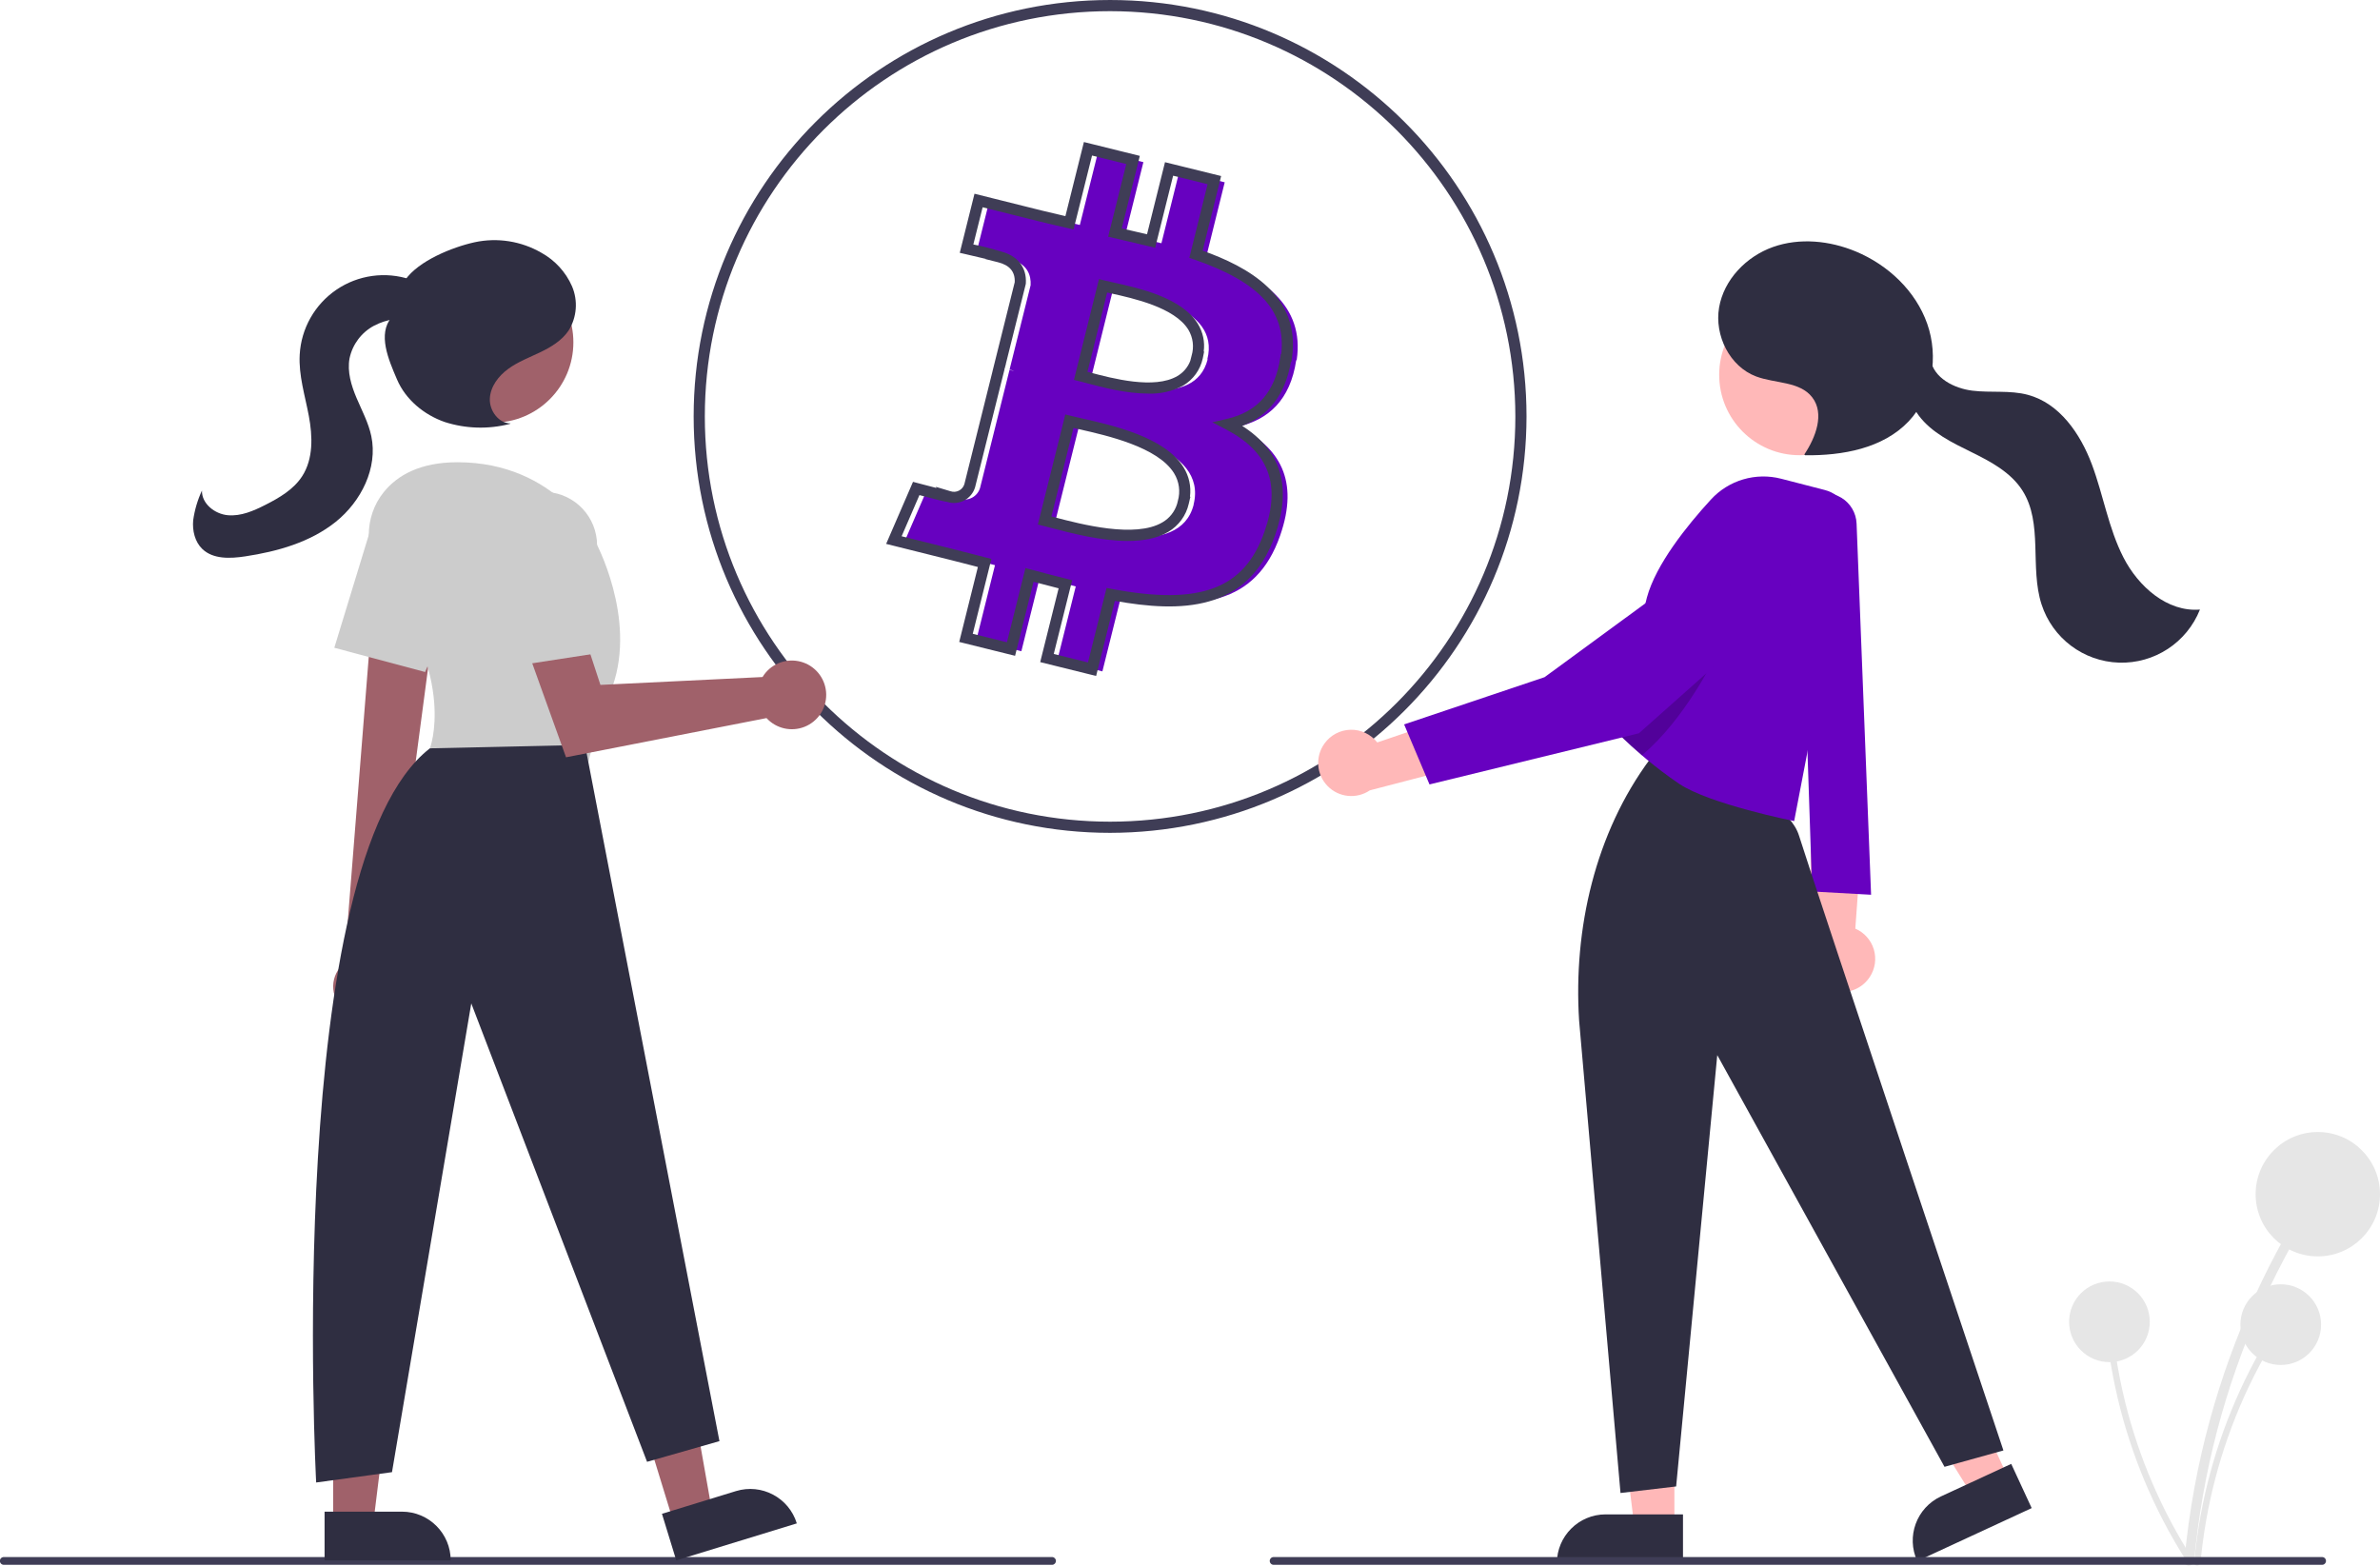
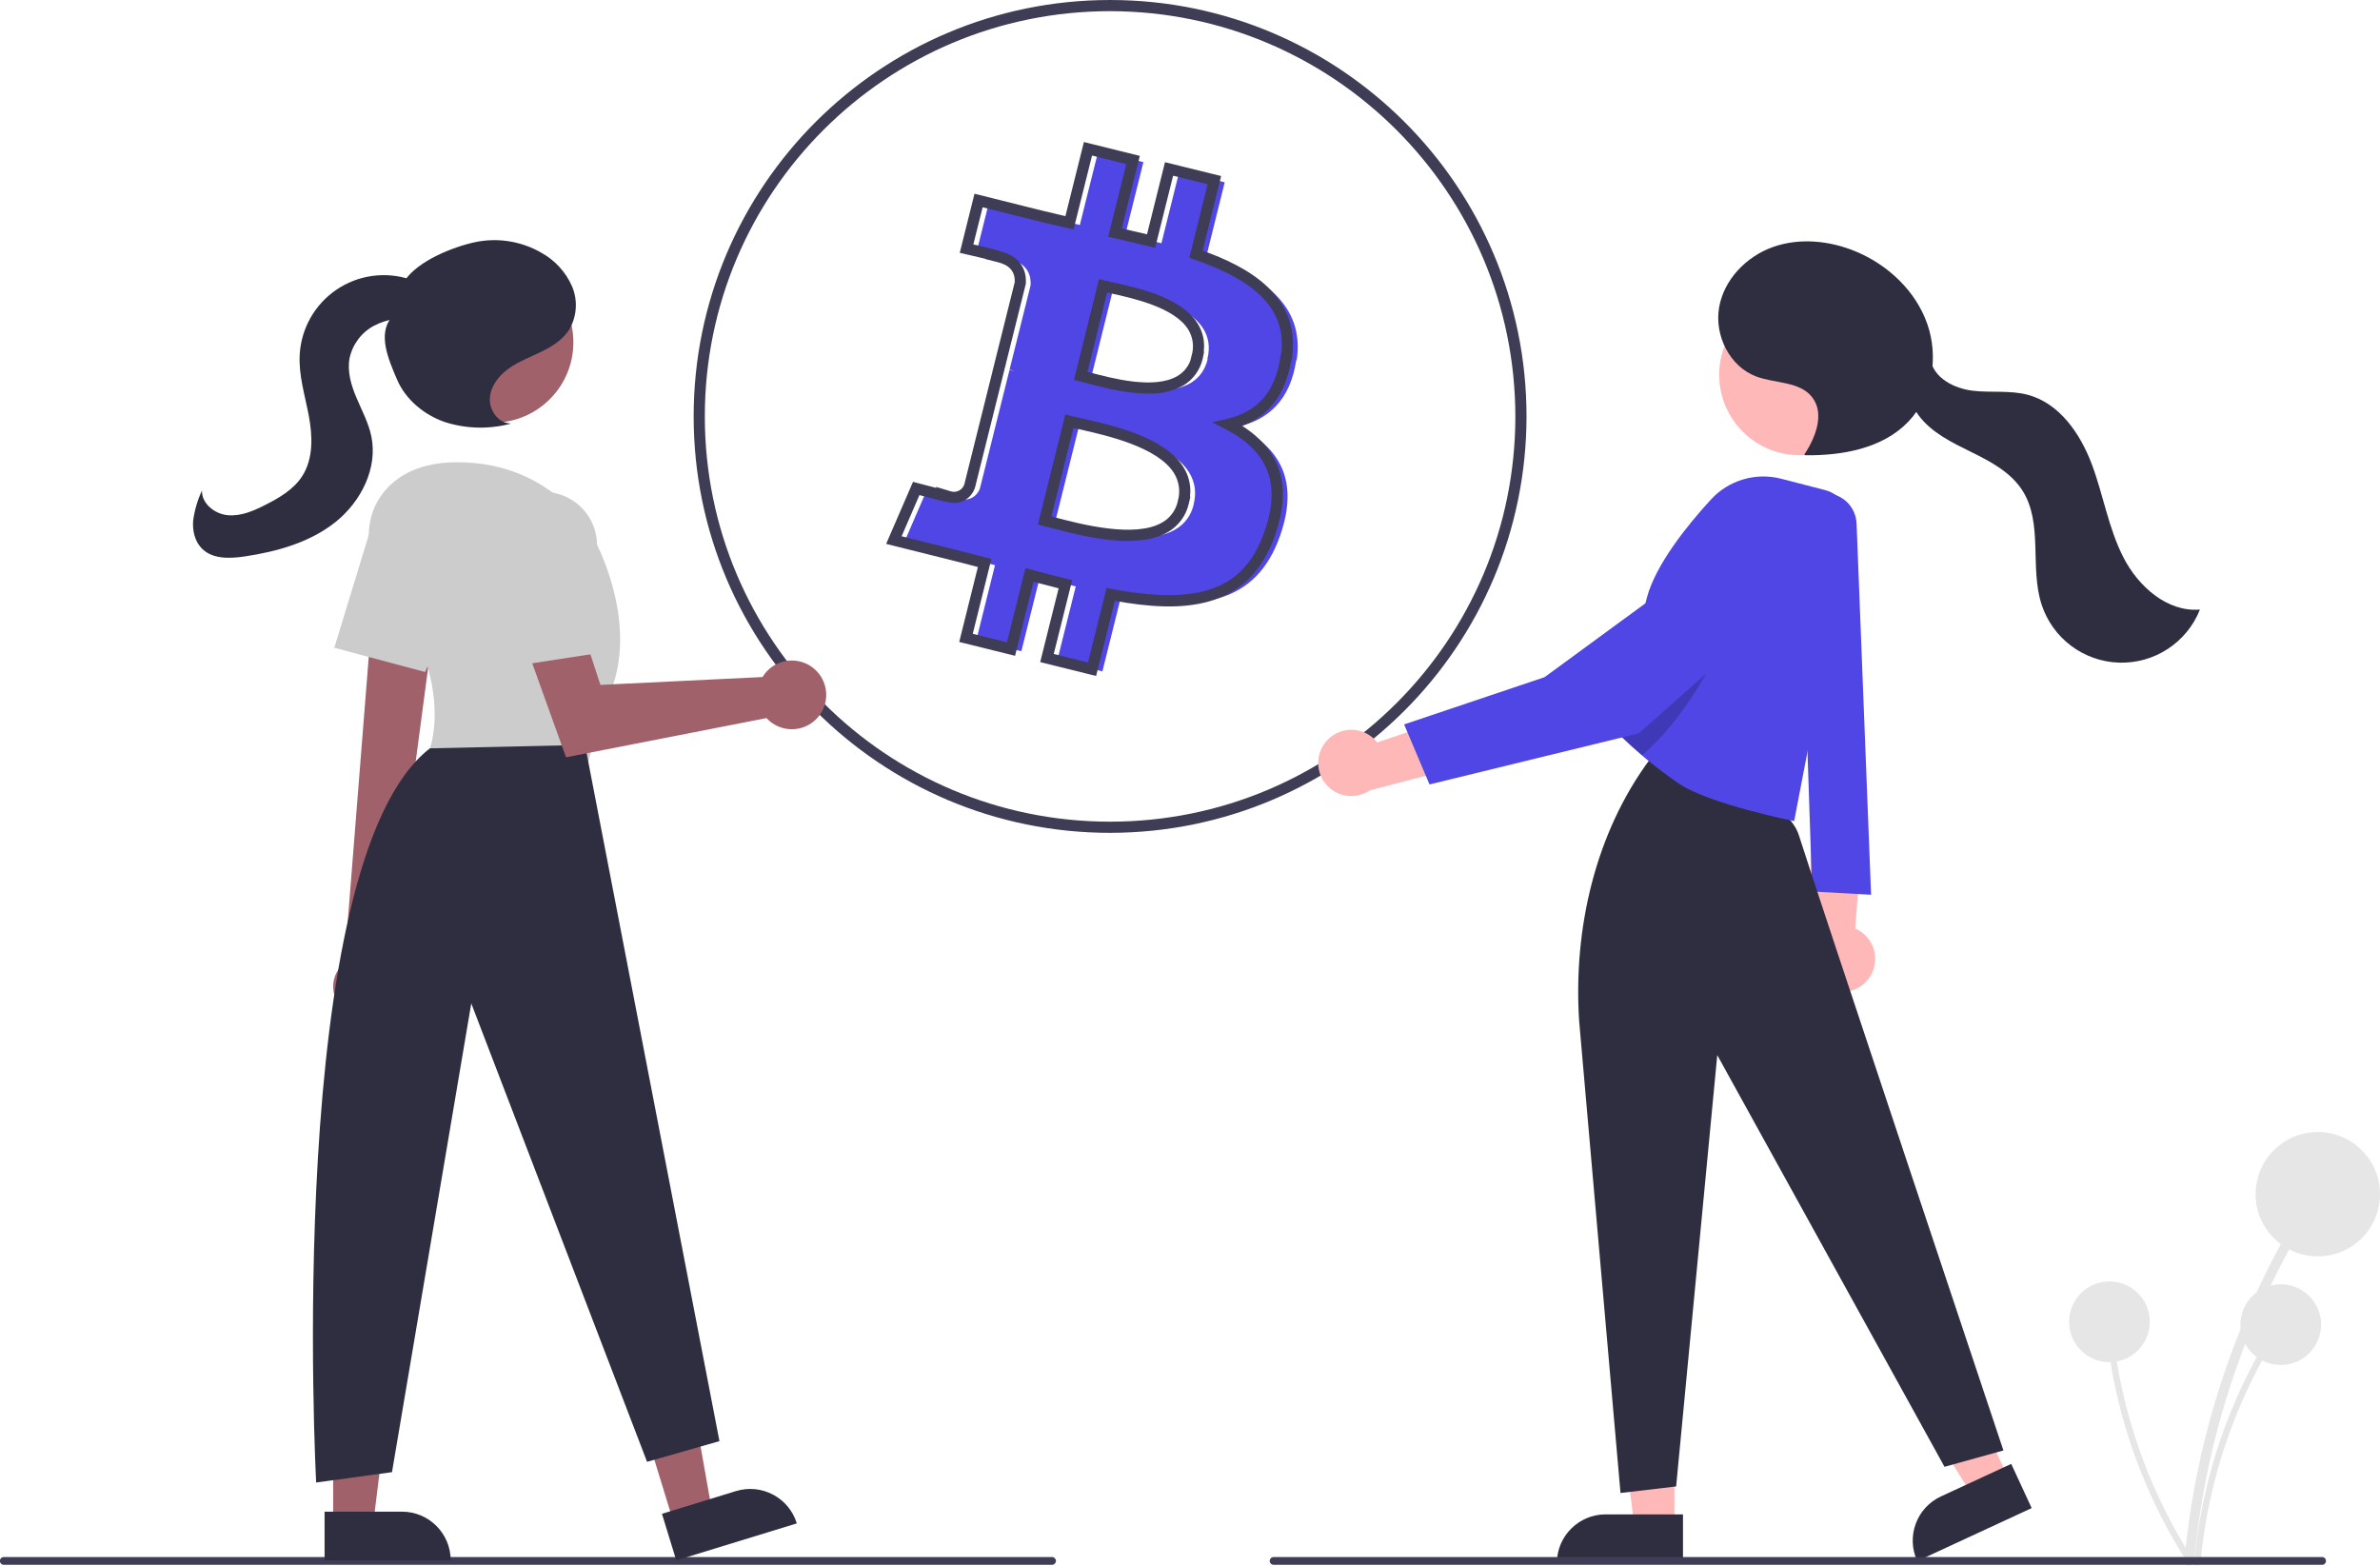
<svg xmlns="http://www.w3.org/2000/svg" data-name="Layer 1" width="727.21" height="478.36" viewBox="0 0 727.21 478.36">
-   <path d="M604.991,289.168l5.615-22.646L596.765,263.109l-5.495,22.032c-3.618-.904-7.338-1.707-11.042-2.594l5.53-22.185-13.772-3.413L566.338,279.56q-4.506-1.024-8.789-2.065l-18.994-4.744-3.669,14.711s10,2.287,10,2.492c5.58,1.399,6.587,5.12,6.417,8.004l-6.434,25.786a10.033,10.033,0,0,1,1.433.461l-1.451-.358-9.01,36.111a4.992,4.992,0,0,1-6.28,3.277H529.527c.137.205-10.017-2.492-10.017-2.492l-6.826,15.769,17.919,4.471c3.413.836,6.604,1.707,9.813,2.526L534.715,406.392,548.47,409.805l5.649-22.646c3.652.99,7.321,1.928,10.973,2.85l-5.632,22.544,13.772,3.413,5.7-22.851c23.482,4.437,41.162,2.645,48.585-18.584,5.99-17.066-.29-26.964-12.663-33.397,8.994-2.082,15.786-7.987,17.595-20.223l.153-.068C635.095,304.135,622.364,295.158,604.991,289.168Zm-3.857,75.806c-4.249,17.066-33.055,7.85-42.391,5.546l7.56-30.326c9.3,2.338,39.251,6.946,34.796,24.779Zm4.266-44.371c-3.891,15.564-27.851,7.645-35.633,5.717l6.826-27.493c7.765,1.928,32.817,5.546,28.704,21.776Z" transform="translate(-236.3952 -210.8201)" fill="#6701c0" />
+   <path d="M604.991,289.168l5.615-22.646L596.765,263.109l-5.495,22.032c-3.618-.904-7.338-1.707-11.042-2.594l5.53-22.185-13.772-3.413L566.338,279.56q-4.506-1.024-8.789-2.065l-18.994-4.744-3.669,14.711s10,2.287,10,2.492c5.58,1.399,6.587,5.12,6.417,8.004l-6.434,25.786a10.033,10.033,0,0,1,1.433.461l-1.451-.358-9.01,36.111a4.992,4.992,0,0,1-6.28,3.277H529.527c.137.205-10.017-2.492-10.017-2.492l-6.826,15.769,17.919,4.471c3.413.836,6.604,1.707,9.813,2.526L534.715,406.392,548.47,409.805l5.649-22.646c3.652.99,7.321,1.928,10.973,2.85l-5.632,22.544,13.772,3.413,5.7-22.851c23.482,4.437,41.162,2.645,48.585-18.584,5.99-17.066-.29-26.964-12.663-33.397,8.994-2.082,15.786-7.987,17.595-20.223l.153-.068C635.095,304.135,622.364,295.158,604.991,289.168Zm-3.857,75.806c-4.249,17.066-33.055,7.85-42.391,5.546l7.56-30.326c9.3,2.338,39.251,6.946,34.796,24.779Zm4.266-44.371c-3.891,15.564-27.851,7.645-35.633,5.717l6.826-27.493c7.765,1.928,32.817,5.546,28.704,21.776Z" transform="translate(-236.3952 -210.8201)" fill="#4f46e5" />
  <path d="M575.583,465.303A127.241,127.241,0,1,1,702.824,338.061,127.385,127.385,0,0,1,575.583,465.303Zm0-251.07A123.828,123.828,0,1,0,699.411,338.061,123.968,123.968,0,0,0,575.583,214.233ZM571.314,417.367l-17.086-4.235,5.633-22.547c-2.554-.643-5.121-1.31-7.669-1.992l-5.64,22.613-17.067-4.235,5.704-22.9q-.999-.26-2.004-.523c-2.003-.524-4.034-1.056-6.15-1.575l-19.878-4.961,8.21-18.963,1.42.377c1.965.522,4.041,1.063,5.771,1.504l-.24-.36,4.539,1.362a3.312,3.312,0,0,0,4.196-2.152l8.596-34.46-.008-.003,6.806-27.278c.135-3.201-1.547-5.196-5.136-6.095l-3.831-.961.095-.061c-1.811-.439-4.086-.972-6.229-1.462l-1.697-.387,4.503-18.056,20.651,5.158q3.476.852,7.125,1.684l5.656-22.642,17.084,4.234-5.525,22.168q1.458.34,2.914.672c1.613.371,3.219.739,4.81,1.122l5.495-22.034,17.151,4.23L603.86,287.407c13.547,4.857,30.168,13.588,27.27,33.021l-.138.927-.164.072c-1.692,9.839-6.685,16.39-14.872,19.526,11.951,7.64,15.222,18.628,10.011,33.475-8.231,23.539-29.151,23.535-48.928,19.989Zm-12.945-6.725,10.459,2.592L574.505,390.474l1.582.299c27.015,5.104,40.534.042,46.658-17.471,5.096-14.519,1.334-24.47-11.84-31.321l-4.104-2.134,4.506-1.042c9.414-2.179,14.742-8.331,16.291-18.81l.137-.928.139-.062c1.529-13.099-6.723-22.034-26.603-28.889l-1.476-.508,5.579-22.504-10.529-2.596-5.497,22.037-1.657-.414c-2.108-.527-4.25-1.019-6.404-1.513-1.538-.353-3.081-.707-4.621-1.077l-1.674-.402L580.528,260.942l-10.46-2.592-5.641,22.58-1.629-.371c-3.013-.686-5.958-1.37-8.817-2.072l-17.345-4.333-2.835,11.366a82.002,82.002,0,0,1,8.394,2.126c5.152,1.312,7.939,4.861,7.65,9.746l-.048.312-6.048,24.239.02.008-.406,1.539-.08-.02-.032.098.095.024-9.011,36.111a6.72,6.72,0,0,1-8.457,4.499l.005-.016c-1.305-.176-3.724-.804-8.553-2.085l-5.443,12.573,15.967,3.984c2.127.522,4.176,1.057,6.195,1.587,1.215.317,2.419.633,3.626.942l1.644.419-5.698,22.874,10.443,2.591,5.658-22.682,1.681.455c3.623.982,7.303,1.938,10.938,2.841l1.659.412Zm22.622-34.529c-8.259,0-17.314-2.38-23.141-3.911-1.009-.265-1.909-.502-2.677-.692l-1.66-.41,8.387-33.645,1.659.417c.937.236,2.087.494,3.391.788,9.496,2.139,25.389,5.719,31.091,14.972a13.61,13.61,0,0,1,1.947,8.967h.135l-.493,2.119a13.426,13.426,0,0,1-6.313,8.643C589.912,375.38,585.574,376.113,580.991,376.113Zm-23.343-7.492q.512.134,1.069.28c7.967,2.096,24.547,6.449,32.859,1.526a9.826,9.826,0,0,0,4.478-5.618l.228-.914a10.527,10.527,0,0,0-1.149-8.47c-4.948-8.03-20.552-11.544-28.935-13.433-.642-.145-1.247-.282-1.81-.411Zm29.549-37.538c-6.783,0-14.031-1.929-18.718-3.176-.862-.229-1.63-.434-2.283-.596l-1.657-.411,7.649-30.806,1.656.411c.768.191,1.708.398,2.773.633,7.791,1.72,20.83,4.6,25.771,12.612a12.83,12.83,0,0,1,1.803,8.48h.132l-.427,2.121a12.857,12.857,0,0,1-6.016,8.31A21.029,21.029,0,0,1,587.197,331.084ZM568.67,324.426q.332.087.687.182c6.905,1.837,19.758,5.258,26.789,1.113a9.089,9.089,0,0,0,3.94-4.638l.397-1.566a9.868,9.868,0,0,0-1-7.975c-4.183-6.784-16.816-9.573-23.602-11.071-.419-.092-.819-.181-1.197-.266Z" transform="translate(-236.3952 -210.8201)" fill="#3f3d56" />
  <path d="M641.076,438.032a10.064,10.064,0,0,1,16.142-.352l33.834-11.5-4.69,17.968-31.41,8.166a10.111,10.111,0,0,1-13.875-14.281Z" transform="translate(-236.3952 -210.8201)" fill="#ffb8b8" />
  <path d="M906.827,687.743a246.303,246.303,0,0,1,20.385-77.735q4.601-10.278,10.127-20.103c.947-1.685-1.644-3.199-2.59-1.514a249.707,249.707,0,0,0-27.786,76.655q-2.086,11.269-3.136,22.696c-.178,1.922,2.823,1.909,3,0Z" transform="translate(-236.3952 -210.8201)" fill="#e6e6e6" />
  <circle cx="708.21" cy="364.897" r="19" fill="#e6e6e6" />
  <path d="M908.77,688.248a159.788,159.788,0,0,1,13.225-50.43q2.985-6.668,6.57-13.042a.974.974,0,0,0-1.681-.982,161.996,161.996,0,0,0-18.026,49.73q-1.353,7.31-2.034,14.724c-.115,1.247,1.832,1.239,1.946,0Z" transform="translate(-236.3952 -210.8201)" fill="#e6e6e6" />
  <circle cx="696.883" cy="404.751" r="12.326" fill="#e6e6e6" />
  <path d="M906.314,687.084a159.788,159.788,0,0,1-20.59-47.897q-1.748-7.093-2.841-14.324a.974.974,0,0,0-1.929.259,161.996,161.996,0,0,0,16.374,50.298q3.429,6.597,7.452,12.861c.676,1.054,2.206-.15,1.535-1.197Z" transform="translate(-236.3952 -210.8201)" fill="#e6e6e6" />
  <circle cx="644.542" cy="403.886" r="12.326" fill="#e6e6e6" />
  <path d="M807.705,509.345a10.056,10.056,0,0,0-4.418-14.773l2.591-35.641-16.203,9.072.024,32.454a10.11,10.11,0,0,0,18.006,8.887Z" transform="translate(-236.3952 -210.8201)" fill="#ffb8b8" />
-   <path d="M803.674,370.799,808.105,484.217l-18-1-4-119,3.796-1.786A9.665,9.665,0,0,1,803.674,370.799Z" transform="translate(-236.3952 -210.8201)" fill="#6701c0" />
+   <path d="M803.674,370.799,808.105,484.217l-18-1-4-119,3.796-1.786A9.665,9.665,0,0,1,803.674,370.799Z" transform="translate(-236.3952 -210.8201)" fill="#4f46e5" />
  <polygon points="511.612 466.235 499.352 466.234 493.52 418.946 511.614 418.947 511.612 466.235" fill="#ffb8b8" />
  <path d="M490.595,462.731h23.644a0,0,0,0,1,0,0v14.887a0,0,0,0,1,0,0H475.708a0,0,0,0,1,0,0v0A14.887,14.887,0,0,1,490.595,462.731Z" fill="#2f2e41" />
  <polygon points="613.615 451.583 602.489 456.734 577.329 416.272 593.749 408.671 613.615 451.583" fill="#ffb8b8" />
  <path d="M832.188,665.526h23.644a0,0,0,0,1,0,0v14.887a0,0,0,0,1,0,0H817.301a0,0,0,0,1,0,0v0A14.887,14.887,0,0,1,832.188,665.526Z" transform="translate(-441.7098 202.8908) rotate(-24.84116)" fill="#2f2e41" />
  <path d="M718.897,522.728l12.644,144.289,17-2L761.105,533.217l69.436,125.8,18-5S790.605,480.717,786.105,466.217c-4.933-15.895-44-22-44-22l-1.5-1.5C723.818,465.315,717.094,494.635,718.897,522.728Z" transform="translate(-236.3952 -210.8201)" fill="#2f2e41" />
  <circle cx="549.859" cy="114.532" r="24.561" fill="#ffb8b8" />
-   <path d="M801.674,372.743l-17.07,88.97s-25.94-5.18-35.18-11.42c-3.66-2.48-6.98-5.04-9.78-7.36-.55-.45-1.07-.9-1.58-1.33-4.62-3.95-7.46-6.89-7.46-6.89s1.479-7.25,3.29-15.83c2.02-9.61,4.47-20.9,5.72-25.51,2.75-10.11,12.19-21.89,19.55-29.91a21.738,21.738,0,0,1,21.47-6.36l13.32,3.44A10.543,10.543,0,0,1,801.674,372.743Z" transform="translate(-236.3952 -210.8201)" fill="#6701c0" />
+   <path d="M801.674,372.743l-17.07,88.97s-25.94-5.18-35.18-11.42c-3.66-2.48-6.98-5.04-9.78-7.36-.55-.45-1.07-.9-1.58-1.33-4.62-3.95-7.46-6.89-7.46-6.89s1.479-7.25,3.29-15.83c2.02-9.61,4.47-20.9,5.72-25.51,2.75-10.11,12.19-21.89,19.55-29.91a21.738,21.738,0,0,1,21.47-6.36l13.32,3.44A10.543,10.543,0,0,1,801.674,372.743Z" transform="translate(-236.3952 -210.8201)" fill="#4f46e5" />
  <path d="M760.394,411.602s-9.18,19.08-22.33,30c-4.62-3.95-7.46-6.89-7.46-6.89s1.479-7.25,3.29-15.83C744.914,413.063,756.274,409.393,760.394,411.602Z" transform="translate(-236.3952 -210.8201)" opacity="0.2" />
-   <path d="M776.674,376.677a16.322,16.322,0,0,0-2.831-1.125,12.495,12.495,0,0,0-11.545,2.66l-53.958,39.523-42.914,14.435,7.754,18.341,63.976-15.624,42.43-37.708A12.754,12.754,0,0,0,776.674,376.677Z" transform="translate(-236.3952 -210.8201)" fill="#6701c0" />
+   <path d="M776.674,376.677a16.322,16.322,0,0,0-2.831-1.125,12.495,12.495,0,0,0-11.545,2.66l-53.958,39.523-42.914,14.435,7.754,18.341,63.976-15.624,42.43-37.708A12.754,12.754,0,0,0,776.674,376.677Z" transform="translate(-236.3952 -210.8201)" fill="#4f46e5" />
  <path d="M787.708,349.687c3.496-5.232,6.254-12.488,2.406-17.466-3.799-4.914-11.292-4.19-17.111-6.365-8.104-3.029-12.804-12.549-11.338-21.076s8.31-15.594,16.464-18.486,17.348-1.951,25.333,1.379c9.829,4.1,18.261,12.03,21.797,22.076s1.646,22.108-5.689,29.83c-7.864,8.278-20.206,10.485-31.623,10.351" transform="translate(-236.3952 -210.8201)" fill="#2f2e41" />
  <path d="M826.277,320.727c1.001,5.591,7.134,8.766,12.771,9.464s11.468-.197,16.955,1.269c9.674,2.584,16.055,11.888,19.567,21.265s5.069,19.498,9.633,28.412S898.612,397.909,908.591,397.075a25.732,25.732,0,0,1-48.394-1.569c-3.666-11.317.542-24.813-5.868-34.834-3.547-5.545-9.673-8.807-15.579-11.713s-12.106-5.889-16.066-11.148-4.751-13.563.129-17.981" transform="translate(-236.3952 -210.8201)" fill="#2f2e41" />
  <path d="M945.88,688.964h-320.294a1.191,1.191,0,1,1,0-2.381h320.294a1.191,1.191,0,1,1,0,2.381Z" transform="translate(-236.3952 -210.8201)" fill="#3f3d56" />
  <path d="M557.88,688.964h-320.294a1.191,1.191,0,1,1,0-2.381h320.294a1.191,1.191,0,0,1,0,2.381Z" transform="translate(-236.3952 -210.8201)" fill="#3f3d56" />
  <polygon points="205.801 465.134 217.522 461.537 209.226 414.618 191.928 419.927 205.801 465.134" fill="#a0616a" />
  <path d="M439.993,667.396h38.531a0,0,0,0,1,0,0V682.283a0,0,0,0,1,0,0H454.88a14.887,14.887,0,0,1-14.887-14.887v0A0,0,0,0,1,439.993,667.396Z" transform="translate(859.9015 974.4209) rotate(162.9391)" fill="#2f2e41" />
  <polygon points="101.803 465.403 114.063 465.403 119.895 418.115 101.801 418.116 101.803 465.403" fill="#a0616a" />
  <path d="M335.571,672.72h38.531a0,0,0,0,1,0,0v14.887a0,0,0,0,1,0,0H350.458a14.887,14.887,0,0,1-14.887-14.887v0A0,0,0,0,1,335.571,672.72Z" transform="translate(473.3094 1149.49) rotate(179.9974)" fill="#2f2e41" />
  <path d="M341.319,519.146a9.162,9.162,0,0,1,.318-14.046l9.505-119.695,19.331,4.83L354.995,506.994a9.212,9.212,0,0,1-13.677,12.152Z" transform="translate(-236.3952 -210.8201)" fill="#a0616a" />
  <circle cx="150.634" cy="104.601" r="24.561" fill="#a0616a" />
  <path d="M353.483,387.78c-5.837-8.013-6.017-19.049.271-26.714,4.103-5.002,10.966-9.004,22.425-9.004,30.543,0,42.128,24.224,42.128,24.224s12.638,23.17,5.266,44.235-7.372,23.17-7.372,23.17l-48.447-4.213S375.927,418.592,353.483,387.78Z" transform="translate(-236.3952 -210.8201)" fill="#ccc" />
  <path d="M338.543,408.748l10.437-34.146a16.327,16.327,0,0,1,23.097-9.737h0a16.356,16.356,0,0,1,7.465,21.074l-13.269,30.218Z" transform="translate(-236.3952 -210.8201)" fill="#ccc" />
  <path d="M415.148,438.425l41.075,212.747-22.117,6.319L380.392,517.415,356.168,660.651l-23.17,3.16S322.834,474.292,367.754,439.478Z" transform="translate(-236.3952 -210.8201)" fill="#2f2e41" />
  <path d="M470.354,416.343a10.527,10.527,0,0,0-.963,1.349L419.856,420.094l-9.538-29.12L393.756,398.846l15.588,43.371,61.262-11.981a10.496,10.496,0,1,0-.252-13.893Z" transform="translate(-236.3952 -210.8201)" fill="#a0616a" />
  <path d="M386.293,379.345a16.326,16.326,0,0,1,17.233-18.202h0a16.356,16.356,0,0,1,15.308,16.295V410.44l-28.369,4.365Z" transform="translate(-236.3952 -210.8201)" fill="#ccc" />
  <path d="M392.431,340.205c-3.686-.016-6.53-3.897-6.365-7.58s2.639-6.923,5.619-9.093,6.475-3.492,9.798-5.087,6.617-3.586,8.669-6.648a14.716,14.716,0,0,0,1.023-13.504,21.669,21.669,0,0,0-9.333-10.224,28.688,28.688,0,0,0-20.417-3.228c-6.888,1.511-17.154,5.695-21.19,11.478l-4.208,11.458c-4.288,5.156-.968,12.813,1.668,18.98s8.248,10.806,14.581,13.011a35.794,35.794,0,0,0,19.841.595" transform="translate(-236.3952 -210.8201)" fill="#2f2e41" />
  <path d="M369.985,302.044c-1.809-2.899-4.944-4.743-8.186-5.825a25.724,25.724,0,0,0-33.832,23.003c-.344,6.314,1.634,12.489,2.795,18.705s1.393,13.082-2.034,18.396c-2.611,4.048-6.964,6.596-11.261,8.773-3.581,1.814-7.455,3.516-11.453,3.154s-8.016-3.528-7.91-7.541a32.054,32.054,0,0,0-2.682,9.08c-.281,3.156.497,6.561,2.776,8.762,3.313,3.199,8.563,2.965,13.116,2.274,9.857-1.494,19.838-4.295,27.626-10.52s12.955-16.475,10.904-26.231c-.857-4.075-2.87-7.796-4.497-11.63s-2.897-8.027-2.15-12.124a14.735,14.735,0,0,1,7.493-9.982,19.601,19.601,0,0,1,12.523-1.899c2.799.459,6.294,1.173,7.954-1.127a4.508,4.508,0,0,0-.094-4.809,13.248,13.248,0,0,0-3.593-3.56" transform="translate(-236.3952 -210.8201)" fill="#2f2e41" />
</svg>
